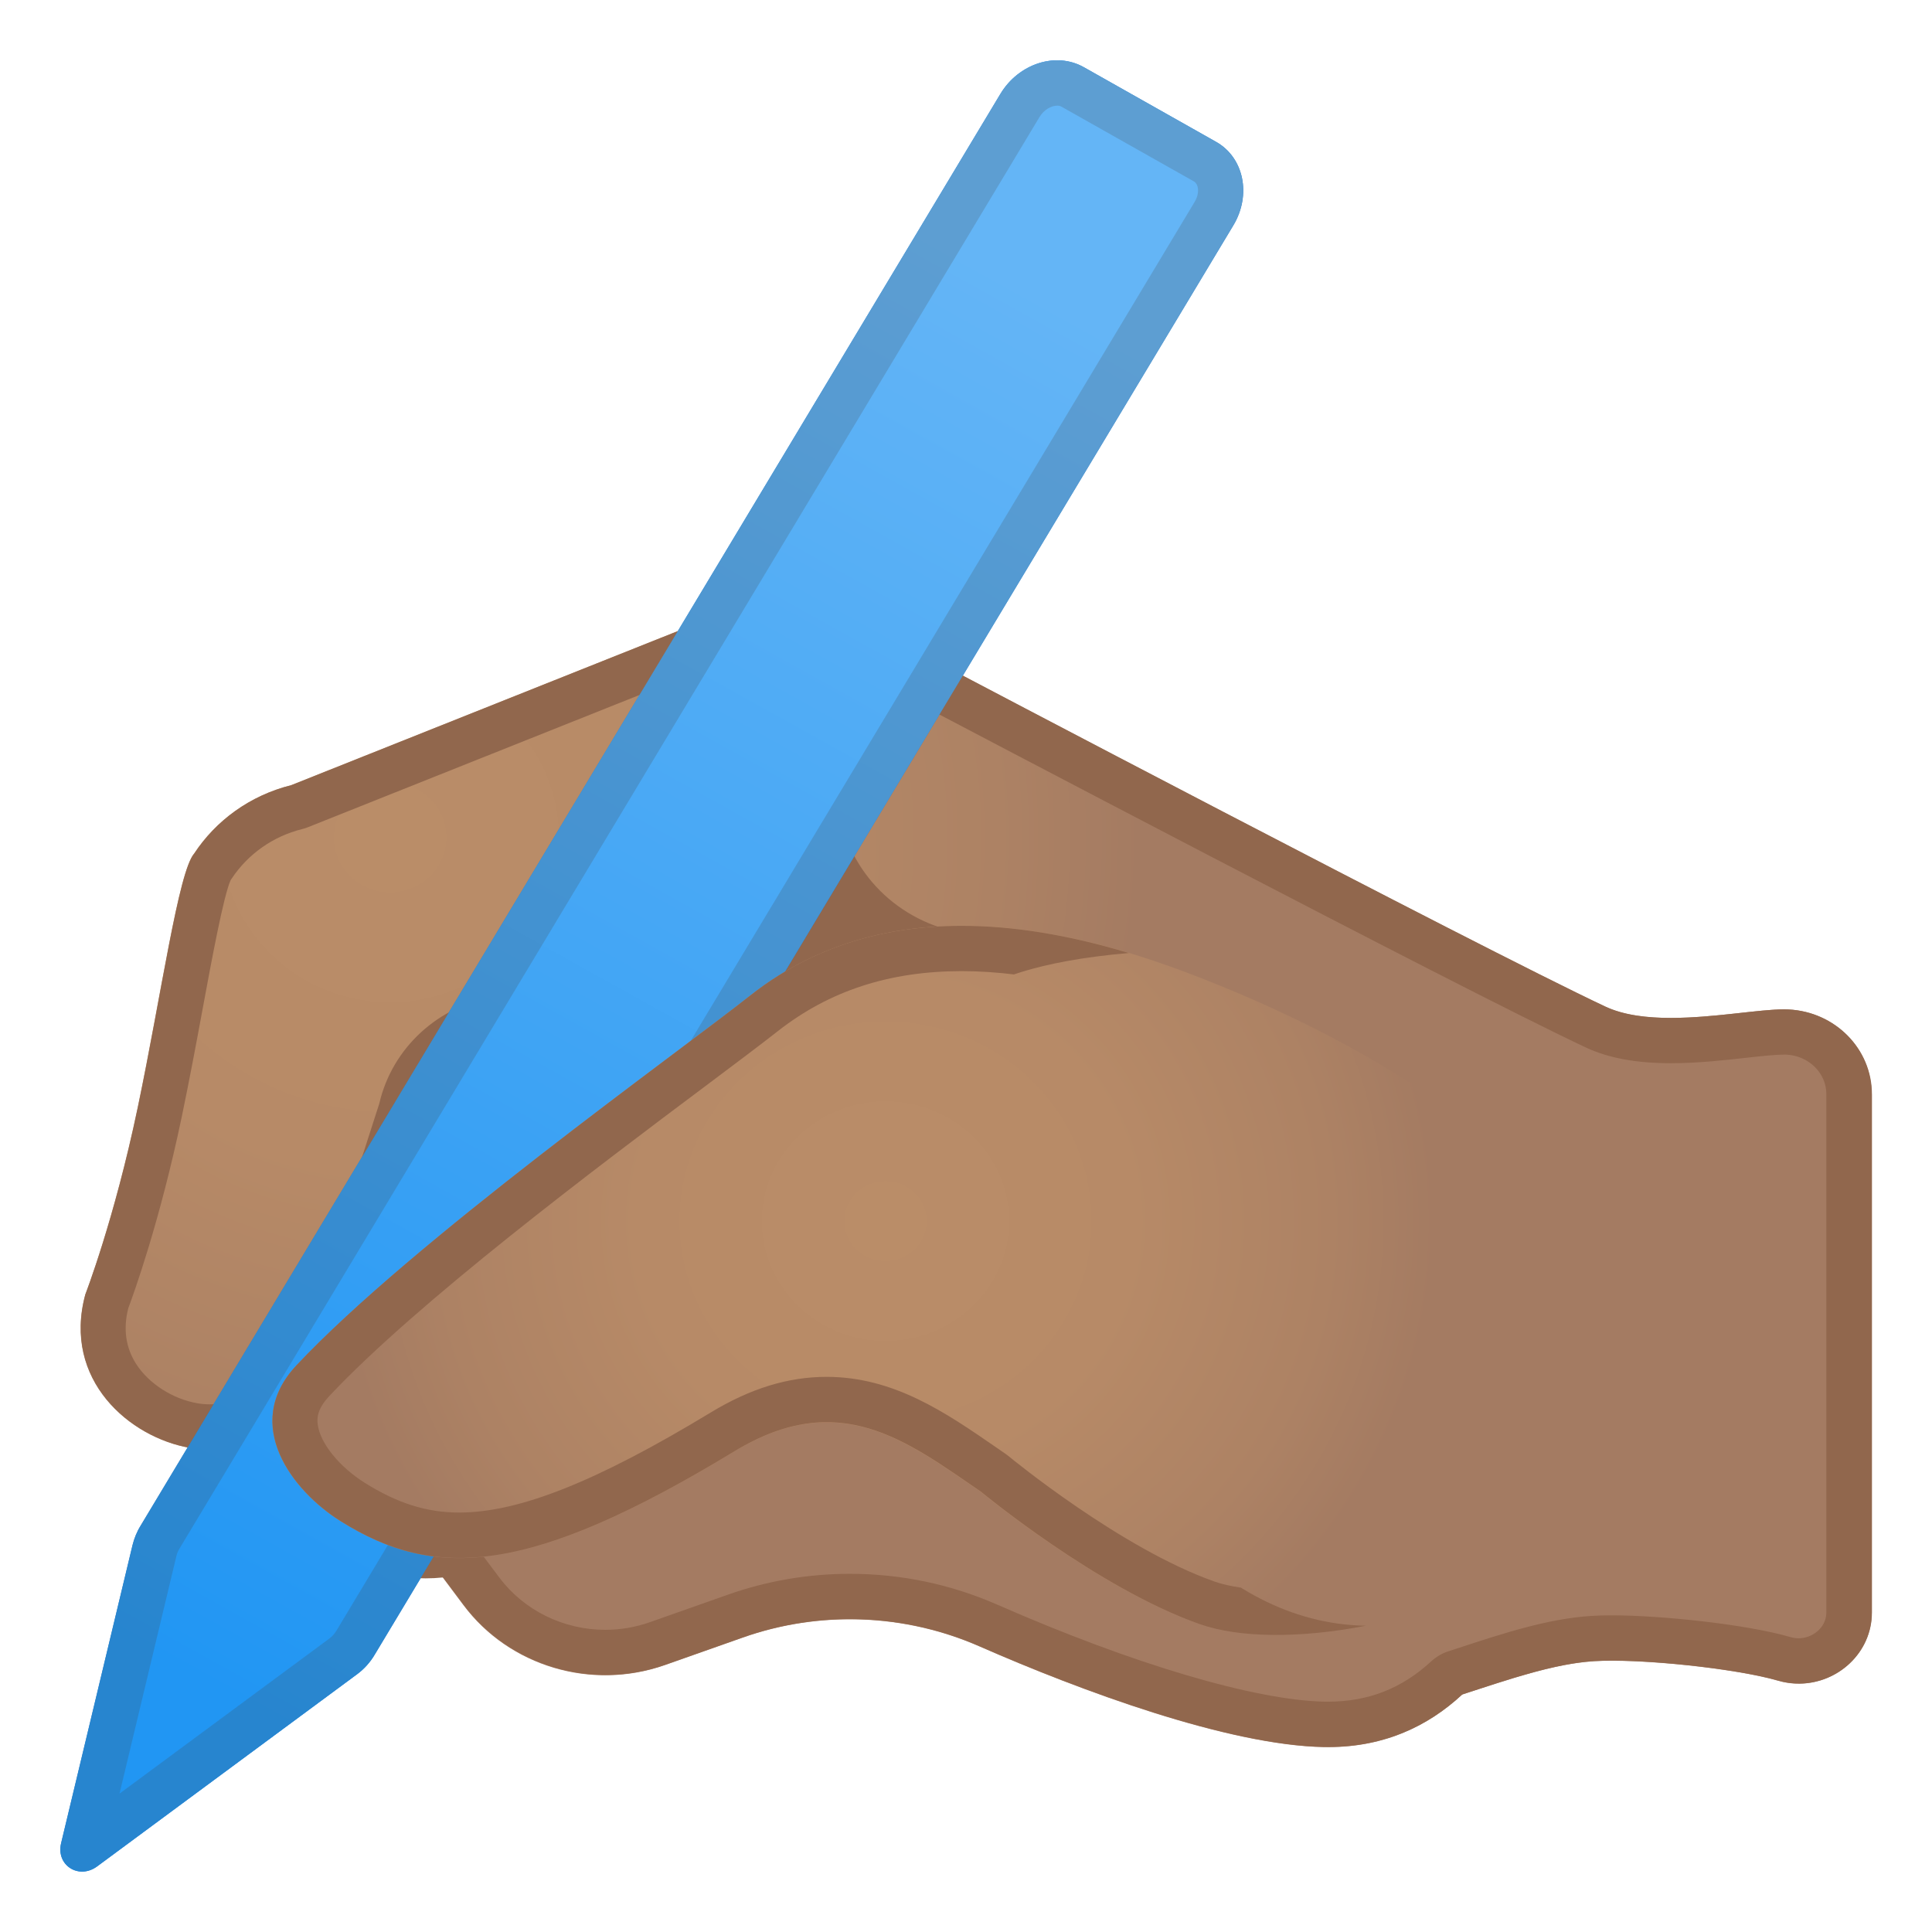
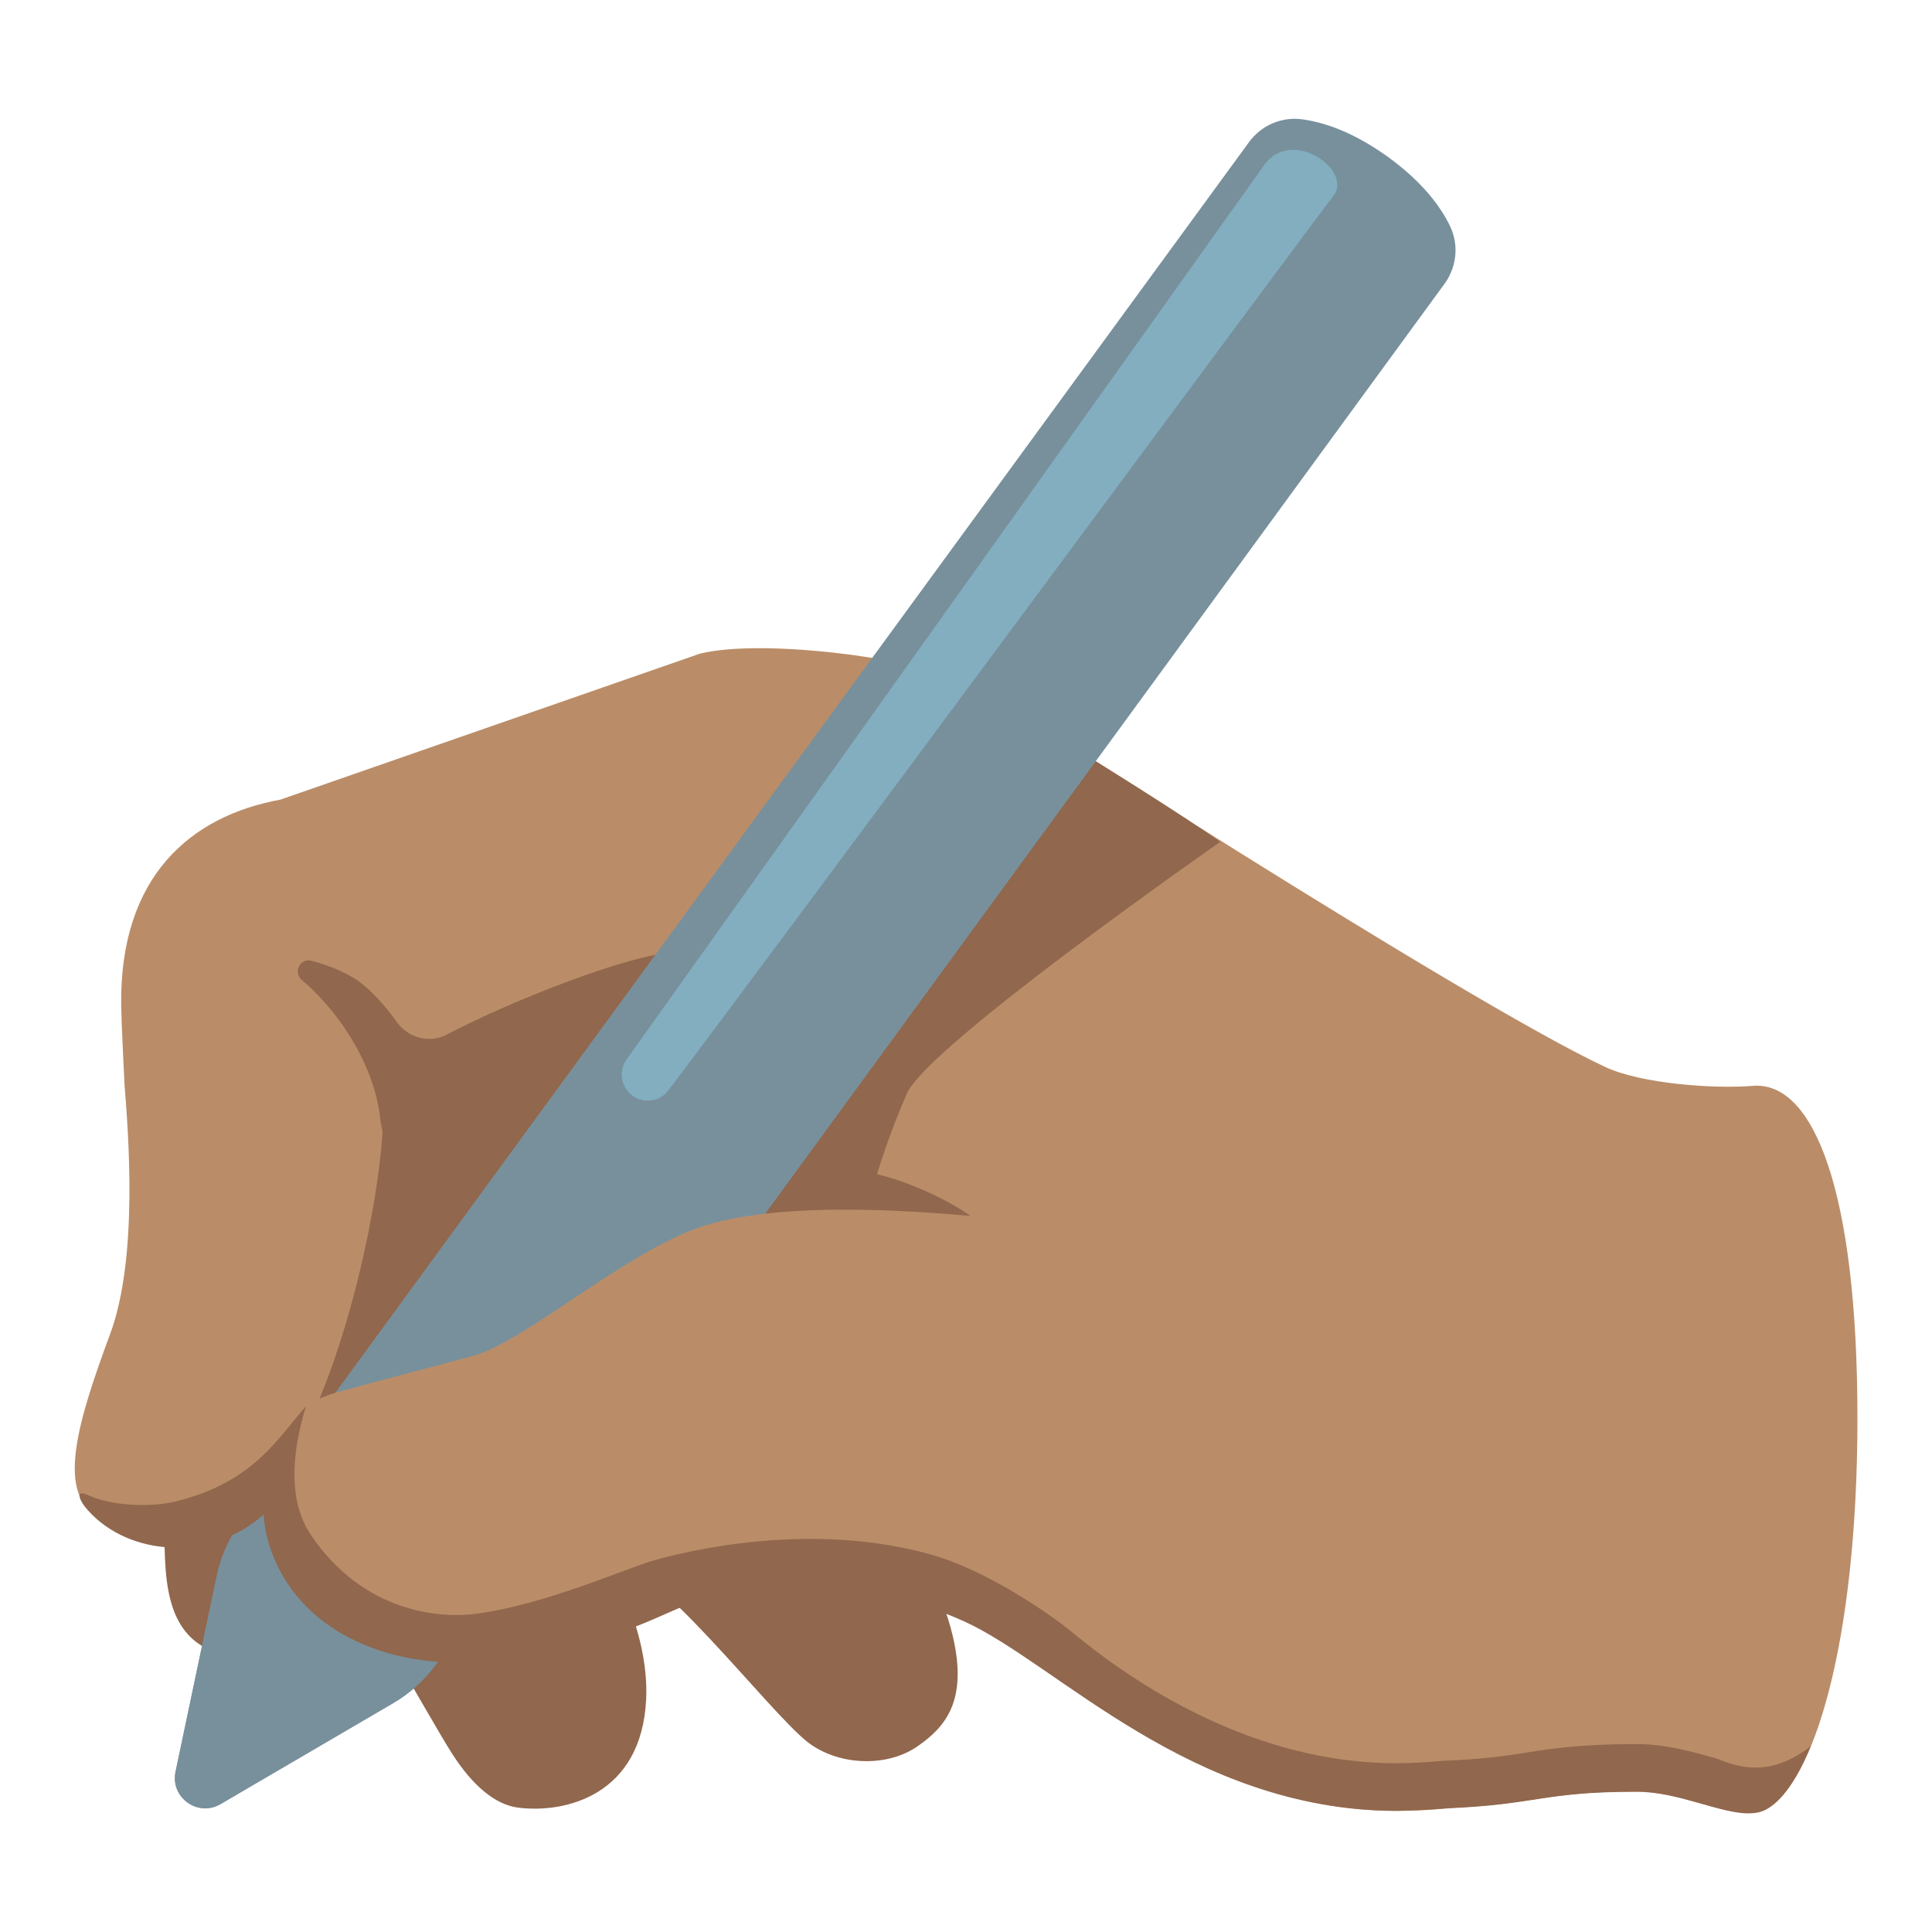
- <svg xmlns="http://www.w3.org/2000/svg" xmlns:xlink="http://www.w3.org/1999/xlink" enable-background="new 0 0 128 128" viewBox="0 0 128 128">
-   <radialGradient id="f" cx="22.599" cy="51.848" r="48.476" gradientTransform="matrix(1.0274 0 0 1.0036 2.6287 3.4483)" gradientUnits="userSpaceOnUse">
-     <stop stop-color="#BA8D68" offset="0" />
-     <stop stop-color="#B78A67" offset=".449" />
-     <stop stop-color="#AD8264" offset=".809" />
-     <stop stop-color="#A47B62" offset="1" />
-   </radialGradient>
-   <path d="m124 72.49c0-3-2.43-5.46-5.52-5.61-2.48-0.12-8.65 1.45-12.14-0.19-8.61-4.05-44.1-22.73-44.1-22.73-3.12-1.69-10.77-4.19-14.65-3.22l-28.3 11.28c-2.76 0.69-5 2.36-6.43 4.53-1.04 1.18-2.18 9.38-3.74 16.83s-3.47 12.38-3.47 12.38c-1.54 5.68 2.95 9.49 6.94 10.17s9.21-1.77 10.75-7.46l3.28-15.74c0.53-2.56 2.64-4.52 5.28-4.91l9.97 0.36-3.51 17.95s17.76 22.73 42.87 28.12c9.21 1.98 17.78-3.78 24.38-4.19 3.05-0.19 9.39 0.48 12.18 1.29 3.1 0.9 6.22-1.38 6.22-4.51v-34.35z" fill="url(#f)" />
-   <linearGradient id="e" x1="20.633" x2="104.68" y1="104.23" y2="104.23" gradientUnits="userSpaceOnUse">
-     <stop stop-color="#A47B62" offset="0" />
-     <stop stop-color="#A47B62" offset="1" />
-   </linearGradient>
-   <path d="m87.7 115.75c-6.36-0.12-16.11-3.73-22.81-6.67-4.95-2.17-10.58-2.39-15.69-0.58l-5.13 1.81c-4.87 1.72-10.33 0.1-13.37-3.97l-10.07-13.47 84.05-0.17s-1.54 23.35-16.98 23.05z" fill="url(#e)" />
-   <path d="m40.57 72.75 15.02-24.84-0.1 4.15c-0.1 4.24 2.67 8.05 6.83 9.4l-21.75 11.29z" fill="#91674D" />
-   <path d="m23.62 110.95-17.18 12.7c-1.22 0.9-2.74-0.07-2.39-1.53l4.73-19.74c0.11-0.45 0.29-0.9 0.54-1.3l56.96-94.86c1.21-2.01 3.68-2.81 5.52-1.77l8.77 4.95c1.84 1.04 2.35 3.51 1.14 5.53l-56.86 94.65c-0.31 0.54-0.73 1.01-1.23 1.37z" fill="#1E88E5" />
-   <path d="m49.64 43.52c3.41 0 8.81 1.79 11.21 3.09 1.45 0.76 35.64 18.76 44.22 22.79 1.49 0.7 3.33 1.04 5.63 1.04 1.76 0 3.48-0.19 5-0.36 0.99-0.11 1.93-0.21 2.5-0.21h0.14c1.49 0.07 2.66 1.22 2.66 2.61v34.35c0 1.03-0.95 1.71-1.83 1.71-0.18 0-0.37-0.03-0.55-0.08-2.92-0.85-8.58-1.44-11.83-1.44-0.5 0-0.96 0.01-1.37 0.04-2.84 0.18-5.77 1.13-8.87 2.15l-0.61 0.2c-0.41 0.13-0.79 0.36-1.11 0.65-1.94 1.8-4.18 2.68-6.83 2.68h-0.24c-4.61-0.09-12.71-2.49-21.67-6.42-3.1-1.36-6.39-2.05-9.79-2.05-2.77 0-5.5 0.47-8.1 1.39l-5.13 1.81c-0.96 0.34-1.96 0.51-2.97 0.51-2.77 0-5.38-1.29-7-3.44l-1.36-1.81c-0.57-0.76-1.46-1.2-2.4-1.2-0.1 0-0.19 0-0.29 0.01-0.3 0.03-0.6 0.04-0.88 0.04-2.9 0-3.96-1.47-4.5-2.58-0.77-1.55-0.87-3.15-0.29-4.73 0.23-0.63 0.23-1.3 0.04-1.91 0.65-0.08 1.27-0.38 1.76-0.87 0.7-0.71 1.52-1.32 2.42-1.81 0.04-0.02 0.07-0.04 0.1-0.06l13.6-8.09c0.73-0.44 1.25-1.16 1.41-2l2.11-10.77c0.18-0.93-0.08-1.89-0.72-2.59-0.57-0.63-1.38-0.99-2.22-0.99-0.09 0-0.19 0-0.28 0.01l-8.56 0.81c-0.05 0.01-0.11 0.01-0.16 0.02-3.81 0.56-6.9 3.4-7.75 7.09l-4.65 14.44c-0.01 0.04-0.03 0.09-0.04 0.13-0.05 0.2-0.12 0.42-0.22 0.68-0.23 0.64-0.24 1.31-0.05 1.92-0.63 0.08-1.23 0.36-1.71 0.83-1.24 1.21-2.95 1.93-4.56 1.93-0.28 0-0.56-0.02-0.82-0.07-1.63-0.28-3.23-1.3-4.07-2.62-0.68-1.07-0.86-2.31-0.51-3.68 0.36-0.96 2.09-5.74 3.54-12.67 0.5-2.4 0.95-4.8 1.38-7.13 0.62-3.35 1.39-7.51 1.86-8.56 0.02-0.03 0.05-0.07 0.07-0.1 1.08-1.63 2.74-2.8 4.66-3.28 0.13-0.03 0.26-0.07 0.38-0.12l28.08-11.2c0.26-0.04 0.64-0.09 1.17-0.09m0-3c-0.75 0-1.44 0.07-2.04 0.22l-28.3 11.28c-2.76 0.69-5 2.36-6.43 4.53-1.04 1.18-2.18 9.38-3.74 16.83-1.56 7.46-3.47 12.37-3.47 12.37-1.54 5.68 2.95 9.49 6.94 10.17 0.43 0.07 0.87 0.11 1.32 0.11 2.27 0 4.74-0.92 6.65-2.78-0.8 2.22-0.75 4.68 0.43 7.07 1.5 3.04 4.18 4.25 7.19 4.25 0.39 0 0.78-0.02 1.17-0.06l1.36 1.81c2.23 2.98 5.76 4.65 9.4 4.65 1.33 0 2.67-0.22 3.97-0.68l5.13-1.81c2.3-0.81 4.7-1.21 7.1-1.21 2.93 0 5.86 0.6 8.59 1.8 6.7 2.94 16.46 6.55 22.81 6.67h0.29c3.72 0 6.62-1.39 8.87-3.48 3.17-1.03 6.11-2.04 8.74-2.21 0.35-0.02 0.75-0.03 1.19-0.03 3.29 0 8.53 0.61 10.99 1.32 0.47 0.14 0.93 0.2 1.39 0.2 2.58 0 4.83-2.05 4.83-4.71v-34.34c0-3-2.43-5.46-5.52-5.61-0.09 0-0.19-0.01-0.28-0.01-1.69 0-4.68 0.57-7.5 0.57-1.6 0-3.13-0.18-4.35-0.75-8.61-4.05-44.1-22.73-44.1-22.73-2.66-1.43-8.54-3.44-12.63-3.44zm-26.6 48.87c0.11-0.3 0.21-0.6 0.3-0.92l4.7-14.57c0.53-2.56 2.64-4.52 5.28-4.91l8.55-0.8-2.11 10.77-13.6 8.09c-1.18 0.65-2.23 1.44-3.12 2.34z" fill="#91674D" />
-   <linearGradient id="d" x1="67.412" x2="15.176" y1="18.589" y2="112.62" gradientUnits="userSpaceOnUse">
-     <stop stop-color="#64B5F6" offset="0" />
-     <stop stop-color="#2196F3" offset="1" />
-   </linearGradient>
-   <path d="m23.62 110.95-17.18 12.7c-1.22 0.9-2.74-0.07-2.39-1.53l4.73-19.74c0.11-0.45 0.29-0.9 0.54-1.3l56.96-94.86c1.21-2.01 3.68-2.81 5.52-1.77l8.77 4.95c1.84 1.04 2.35 3.51 1.14 5.53l-56.86 94.65c-0.31 0.54-0.73 1.01-1.23 1.37z" fill="url(#d)" />
-   <g opacity=".2">
-     <path d="m70.04 7c0.11 0 0.21 0.02 0.29 0.07l8.77 4.95c0.04 0.02 0.17 0.1 0.24 0.34 0.04 0.15 0.1 0.54-0.2 1.03l-56.86 94.66c-0.12 0.19-0.27 0.37-0.45 0.5l-13.91 10.28 3.77-15.75c0.04-0.16 0.1-0.31 0.19-0.46l56.98-94.85c0.31-0.53 0.82-0.77 1.18-0.77m0-3c-1.44 0-2.91 0.81-3.76 2.22l-56.97 94.85c-0.25 0.41-0.43 0.85-0.54 1.3l-4.73 19.74c-0.25 1.08 0.5 1.89 1.4 1.89 0.33 0 0.68-0.11 1-0.35l17.18-12.7c0.5-0.37 0.92-0.83 1.24-1.37l56.86-94.65c1.21-2.01 0.7-4.49-1.14-5.53l-8.77-4.95c-0.55-0.3-1.16-0.45-1.77-0.45z" fill="#424242" />
-   </g>
-   <radialGradient id="c" cx="53.969" cy="77.178" r="35.227" gradientTransform="matrix(1.0356 0 0 1.0036 2.777 3.4483)" gradientUnits="userSpaceOnUse">
-     <stop stop-color="#BA8D68" offset="0" />
-     <stop stop-color="#B78A67" offset=".449" />
-     <stop stop-color="#AD8264" offset=".809" />
-     <stop stop-color="#A47B62" offset="1" />
-   </radialGradient>
-   <path d="m78.69 64.46c-12.41-4.71-22.01-4.01-29 1.51-4.84 3.83-22.37 16.31-30.06 24.5-3.67 3.92-0.25 8.33 2.94 10.32 6.25 3.92 12.5 3.61 26.08-4.63 6.94-4.21 11.39-0.7 16.32 2.67 0 0 7.71 6.39 14.5 8.78s22.66-1.28 27.97-9.32c5.87-8.89-3.63-24.29-28.75-33.83z" fill="url(#c)" />
-   <defs>
-     <path id="b" d="m74.79 63.14c-2.06-0.62-4.03-1.08-5.93-1.38-7.78-1.23-14.15 0.24-19.16 4.2-4.84 3.83-22.37 16.31-30.06 24.5-3.67 3.92-0.25 8.33 2.94 10.32 6.25 3.92 12.5 3.61 26.08-4.63 6.94-4.21 11.39-0.7 16.32 2.67 0 0 7.71 6.39 14.5 8.78 2.67 0.94 6.73 0.94 11.01 0.11-20.12-0.34-28.01-39.39-28.01-39.39s-0.01-4.12 12.31-5.18z" />
-   </defs>
-   <clipPath id="a">
-     <use xlink:href="#b" />
-   </clipPath>
-   <g clip-path="url(#a)">
-     <path d="m63.72 64.34c2.32 0 4.84 0.32 7.52 0.95-2.64 14.23 1.87 28.66 12.39 40.02-1.56-0.07-2.57-0.32-3.17-0.53-6.19-2.18-13.51-8.2-13.58-8.26s-0.14-0.11-0.22-0.17l-0.68-0.47c-3.32-2.29-6.76-4.66-11.22-4.66-2.54 0-5.05 0.77-7.67 2.36-7.56 4.58-12.7 6.63-16.67 6.63-2.15 0-4.09-0.61-6.27-1.98-1.67-1.05-2.95-2.63-3.1-3.86-0.06-0.43-0.02-1.04 0.76-1.87 5.83-6.22 17.78-15.19 24.92-20.54 2.08-1.56 3.73-2.8 4.81-3.65 3.41-2.67 7.39-3.97 12.18-3.97m0-3c-5.5 0-10.16 1.57-14.03 4.62-4.84 3.83-22.37 16.31-30.06 24.5-3.67 3.92-0.25 8.33 2.94 10.32 2.47 1.55 4.94 2.44 7.86 2.44 4.47 0 10.01-2.08 18.22-7.06 2.27-1.38 4.27-1.93 6.12-1.93 3.79 0 6.89 2.33 10.2 4.6 0 0 7.71 6.39 14.5 8.78 1.38 0.48 3.12 0.72 5.08 0.72 1.84 0 3.86-0.21 5.93-0.61-12.97-11.05-20.03-27.57-15.69-44.58-4.01-1.21-7.69-1.8-11.07-1.8z" fill="#91674D" />
-   </g>
+ <svg xmlns="http://www.w3.org/2000/svg" version="1.1" id="emoji_x5F_u270d" x="0px" y="0px" viewBox="0 0 128 128" style="enable-background:new 0 0 128 128;" xml:space="preserve">
+   <path style="fill:#91674D;" d="M63.82,82.52c1.35-3.88,2.35-17.89-13.01-24.39c-13.92-5.89-31.76,2.97-33.75,5.03  c-3.4,3.54-5.94,33.34-5.94,33.34c-0.23,2.24-0.29,4.5-0.19,6.75c0.09,1.93,0.38,4.05,1.83,5.34c0.9,0.8,2.12,1.14,3.32,1.2  c3.03,0.16,5.88-1.31,8.42-2.98c2.5,4.36,4.84,8.43,5.43,9.34c1.37,2.15,2.87,3.41,4.39,3.61c3.14,0.4,8.2-0.82,8.49-7.2  c0.21-4.65-2.57-9.17-2.57-9.17c2.84-0.39,10.63,9.97,13.27,12.03c1.98,1.54,5.19,1.71,7.26,0.29c1.85-1.28,3.37-3.01,2.35-7.33  c-1.37-5.79-5.86-10.23-8.79-11.91C54.33,96.47,62.47,86.4,63.82,82.52z" />
+   <path style="fill:#BA8D68;" d="M116.13,71.94c-2.56,0.21-7.4-0.13-9.8-1.26c-9.54-4.48-41.39-25.12-41.39-25.12  c-3.46-1.88-14.28-3.32-18.58-2.25l-27.79,9.67c-5.93,1.08-10.68,5.09-10.54,13.7c0.02,1.25,0.16,3.83,0.22,5.18  c0.25,3.2,0.93,11.45-0.96,16.54c-2.12,5.73-3.72,10.8-0.55,12.19c6.27,2.76,10.2-0.23,11.94-2.99c4.44-7.02,6.58-18.8,6.7-23.35  c0.02-0.67-0.04-1.27-0.13-1.81c0-0.03,0-0.07,0.01-0.1c0,0,17.76-0.02,27.62-2.69c0,0,4.06,5.47,2.93,12.76  c-0.61,3.96,26.73,37.44,36.46,37.44c9.73,0,8.85-1.16,16.19-1.16c3.36,0,6.76,2.17,8.59,1.16c3.03-1.66,6.01-10.8,6.01-25.9  S120.15,71.61,116.13,71.94z" />
+   <path style="fill:#91674D;" d="M58.1,77.79c0.34-1.09,1.03-3.18,2-5.37c1.41-3.17,20.74-16.64,20.74-16.64  c-2.42-1.76-9.11-5.89-9.11-5.89S58.78,61.28,54.27,68.44c-0.23,0.36-6.82-5.5-9.73-5.33c-2.91,0.17-10.5,3.11-14.93,5.43  c-1.16,0.61-2.57,0.23-3.33-0.84c-0.71-1.01-1.6-1.98-2.36-2.57c-0.72-0.57-2.03-1.16-3.3-1.48c-0.75-0.18-1.21,0.78-0.62,1.28  c2.84,2.43,4.91,6.06,5.21,9.35l0.83,4.23c2.39-0.3,26.39,2.83,26.39,2.83s12.2,0.51,12.46-0.1C65.08,80.8,61.45,78.59,58.1,77.79z" />
+   <path style="fill:#78909C;" d="M26.05,112.84l-11.44,6.69c-1.5,0.88-3.33-0.44-2.98-2.14l2.73-12.97c0.27-1.26,0.79-2.46,1.55-3.51  L82.74,9.43c0.8-1.11,2.14-1.7,3.49-1.53c1.41,0.18,3.36,0.8,5.69,2.47c2.33,1.68,3.53,3.33,4.15,4.61c0.59,1.23,0.45,2.69-0.35,3.8  l-66.83,91.48C28.13,111.31,27.17,112.18,26.05,112.84z" />
+   <path style="fill:#78909C;" d="M32.12,105.83l-12.66-9.79l-3.55,4.86c-0.76,1.05-1.28,2.24-1.55,3.51l-2.73,12.97  c-0.36,1.7,1.47,3.02,2.98,2.14l11.44-6.69c1.12-0.65,2.08-1.53,2.84-2.58L32.12,105.83z" />
+   <path style="fill:#BA8D68;" d="M84.88,83.7c0,0-29.05-6.29-39.2-2.14c-5.01,2.05-11.1,7.39-14.33,8.27  c-3.23,0.88-6.42,1.68-9.11,2.44c-6.53,1.82-5.4,11.78,1.25,15.11c5.87,2.93,7.29,1.04,12.43,0.42c7.7-0.93,9.97-2.18,13.17-2.59  c4.59-0.59,14.32,0.69,18.09,2.84c3.22,1.83,11.71,11.93,25.35,11.93c14.8-0.16,15.92-6.81,21.57-15.37  C115.14,103.02,84.88,83.7,84.88,83.7z" />
+   <path style="fill:#91674D;" d="M113.63,116.48c-1.46-0.41-3.27-0.93-5.19-0.93c-3.65,0-5.5,0.28-7.28,0.56  c-1.42,0.22-2.89,0.44-5.53,0.55l-0.08,0l-0.08,0.01c-0.97,0.09-1.95,0.14-2.94,0.15c-9.59,0-17.46-5.33-21.56-8.73  c-1.29-1.07-5.49-4-9.17-5.06c-8.25-2.38-16.76-0.11-18.16,0.26c-2.04,0.53-7.47,3.05-12.21,3.64c-2.14,0.27-7.29,0.01-10.83-5.23  c-1.62-2.4-1.18-5.76-0.33-8.53c-1.9,2.15-3.49,5.05-8.65,6.31c-1.59,0.39-4.18,0.3-5.68-0.38c-0.15-0.07-0.7-0.33-0.67,0.01  c0.02,0.32,0.38,0.76,0.59,0.99c2.68,2.96,8,3.43,11.6,0.25c0.21,2.88,1.88,5.89,4.94,7.74c5.8,3.51,12.95,1.62,15.35,1.04  c5.75-1.38,7.37-3.18,10.57-3.57c1.83-0.22,8.73-1.25,15.58,1.87c6.15,2.8,14.99,12.54,28.63,12.54c1.16-0.01,2.22-0.07,3.22-0.16  c6.14-0.24,6.38-1.1,12.69-1.1c2.73,0,5.48,1.43,7.4,1.43c0.45,0,0.85-0.08,1.19-0.27c1.02-0.56,2.03-1.98,2.93-4.18  C116.85,118.16,114.37,116.69,113.63,116.48z" />
+   <path style="fill:#82AEC0;" d="M41.93,72.61L41.93,72.61c0.76,0.53,1.79,0.37,2.35-0.37c6.46-8.5,42.04-56.66,44.06-59.26  c1.3-1.67-2.6-4.47-4.47-2.2L41.5,70.21C40.96,70.99,41.15,72.07,41.93,72.61z" />
</svg>
